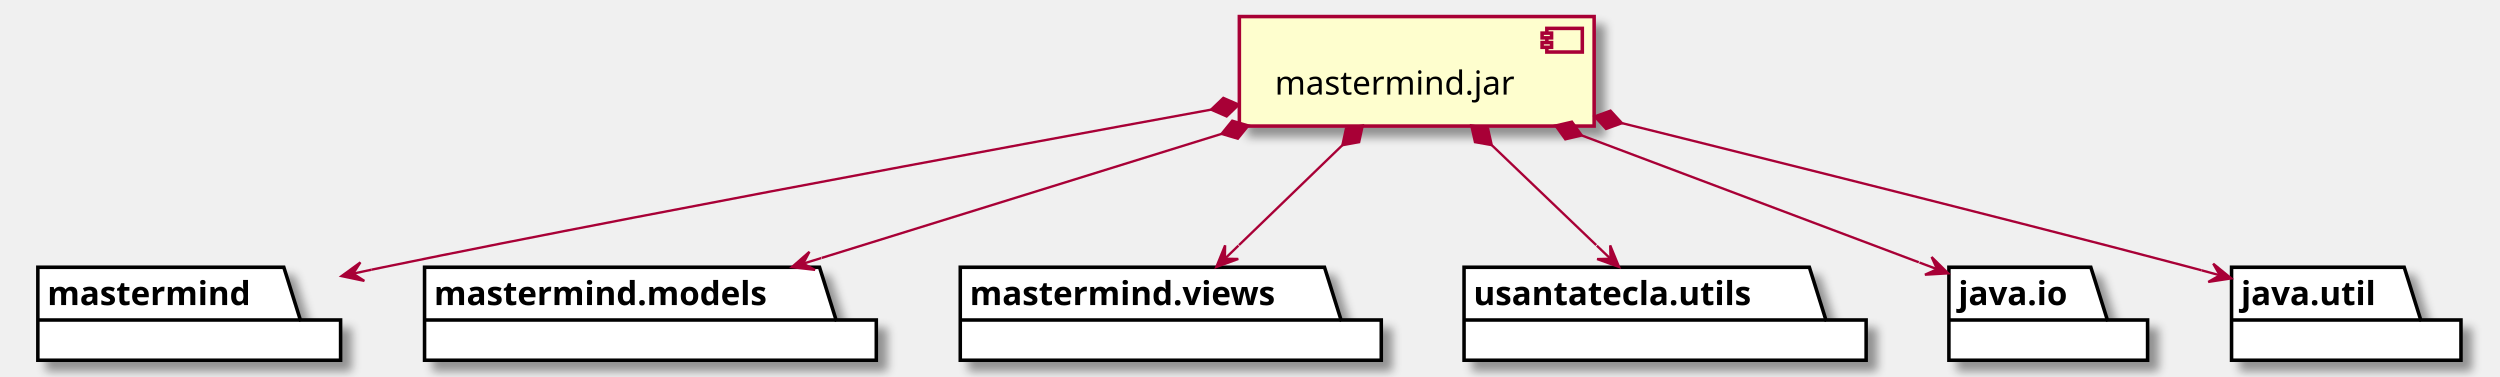
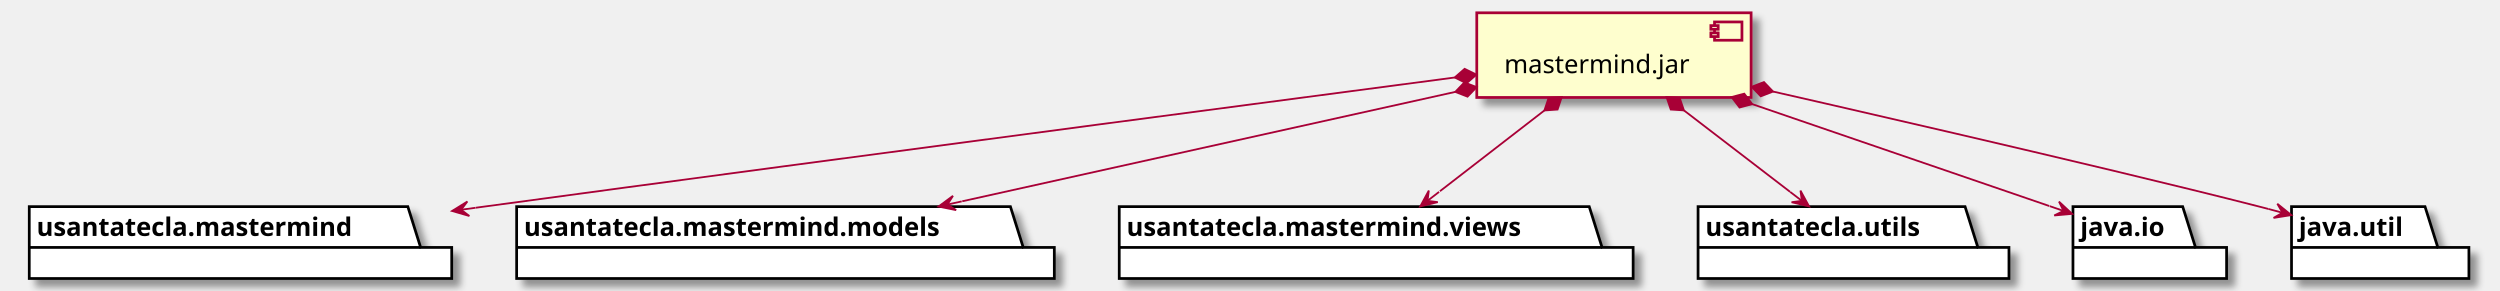
- <svg xmlns="http://www.w3.org/2000/svg" contentScriptType="application/ecmascript" contentStyleType="text/css" height="159px" preserveAspectRatio="none" style="width:1057px;height:159px;" version="1.1" viewBox="0 0 1057 159" width="1057px" zoomAndPan="magnify">
+ <svg xmlns="http://www.w3.org/2000/svg" contentScriptType="application/ecmascript" contentStyleType="text/css" height="159px" preserveAspectRatio="none" style="width:1367px;height:159px;" version="1.1" viewBox="0 0 1367 159" width="1367px" zoomAndPan="magnify">
  <defs>
-     <filter height="300%" id="fixfwmpi9he7n" width="300%" x="-1" y="-1">
+     <filter height="300%" id="f1e3bzf009q2x7" width="300%" x="-1" y="-1">
      <feGaussianBlur result="blurOut" stdDeviation="2.0" />
      <feColorMatrix in="blurOut" result="blurOut2" type="matrix" values="0 0 0 0 0 0 0 0 0 0 0 0 0 0 0 0 0 0 .4 0" />
      <feOffset dx="4.0" dy="4.0" in="blurOut2" result="blurOut3" />
      <feBlend in="SourceGraphic" in2="blurOut3" mode="normal" />
    </filter>
  </defs>
  <g>
-     <polygon fill="#FFFFFF" filter="url(#fixfwmpi9he7n)" points="16,113,120,113,127,135.297,144,135.297,144,152.297,16,152.297,16,113" style="stroke: #000000; stroke-width: 1.5;" />
-     <line style="stroke: #000000; stroke-width: 1.5;" x1="16" x2="127" y1="135.297" y2="135.297" />
-     <text fill="#000000" font-family="sans-serif" font-size="14" font-weight="bold" lengthAdjust="spacingAndGlyphs" textLength="98" x="20" y="128.995">mastermind</text>
-     <polygon fill="#FFFFFF" filter="url(#fixfwmpi9he7n)" points="179.5,113,346.5,113,353.5,135.297,370.5,135.297,370.5,152.297,179.5,152.297,179.5,113" style="stroke: #000000; stroke-width: 1.5;" />
-     <line style="stroke: #000000; stroke-width: 1.5;" x1="179.5" x2="353.5" y1="135.297" y2="135.297" />
-     <text fill="#000000" font-family="sans-serif" font-size="14" font-weight="bold" lengthAdjust="spacingAndGlyphs" textLength="161" x="183.5" y="128.995">mastermind.models</text>
-     <polygon fill="#FFFFFF" filter="url(#fixfwmpi9he7n)" points="406,113,560,113,567,135.297,584,135.297,584,152.297,406,152.297,406,113" style="stroke: #000000; stroke-width: 1.5;" />
-     <line style="stroke: #000000; stroke-width: 1.5;" x1="406" x2="567" y1="135.297" y2="135.297" />
-     <text fill="#000000" font-family="sans-serif" font-size="14" font-weight="bold" lengthAdjust="spacingAndGlyphs" textLength="148" x="410" y="128.995">mastermind.views</text>
-     <polygon fill="#FFFFFF" filter="url(#fixfwmpi9he7n)" points="619,113,765,113,772,135.297,789,135.297,789,152.297,619,152.297,619,113" style="stroke: #000000; stroke-width: 1.5;" />
-     <line style="stroke: #000000; stroke-width: 1.5;" x1="619" x2="772" y1="135.297" y2="135.297" />
-     <text fill="#000000" font-family="sans-serif" font-size="14" font-weight="bold" lengthAdjust="spacingAndGlyphs" textLength="140" x="623" y="128.995">usantatecla.utils</text>
-     <polygon fill="#FFFFFF" filter="url(#fixfwmpi9he7n)" points="824,113,884,113,891,135.297,908,135.297,908,152.297,824,152.297,824,113" style="stroke: #000000; stroke-width: 1.5;" />
-     <line style="stroke: #000000; stroke-width: 1.5;" x1="824" x2="891" y1="135.297" y2="135.297" />
-     <text fill="#000000" font-family="sans-serif" font-size="14" font-weight="bold" lengthAdjust="spacingAndGlyphs" textLength="54" x="828" y="128.995">java.io</text>
-     <polygon fill="#FFFFFF" filter="url(#fixfwmpi9he7n)" points="943.5,113,1016.5,113,1023.5,135.297,1040.5,135.297,1040.5,152.297,943.5,152.297,943.5,113" style="stroke: #000000; stroke-width: 1.5;" />
-     <line style="stroke: #000000; stroke-width: 1.5;" x1="943.5" x2="1023.5" y1="135.297" y2="135.297" />
-     <text fill="#000000" font-family="sans-serif" font-size="14" font-weight="bold" lengthAdjust="spacingAndGlyphs" textLength="67" x="947.5" y="128.995">java.util</text>
-     <rect fill="#FEFECE" filter="url(#fixfwmpi9he7n)" height="46.297" style="stroke: #A80036; stroke-width: 1.5;" width="150" x="524" y="7" />
-     <rect fill="#FEFECE" height="10" style="stroke: #A80036; stroke-width: 1.5;" width="15" x="654" y="12" />
-     <rect fill="#FEFECE" height="2" style="stroke: #A80036; stroke-width: 1.5;" width="4" x="652" y="14" />
-     <rect fill="#FEFECE" height="2" style="stroke: #A80036; stroke-width: 1.5;" width="4" x="652" y="18" />
-     <text fill="#000000" font-family="sans-serif" font-size="14" lengthAdjust="spacingAndGlyphs" textLength="110" x="539" y="39.995">mastermind.jar</text>
-     <path d="M512.017,46.359 C512.017,46.359 282.565,88.097 162,113 C160.392,113.332 158.767,113.671 157.13,114.015 " fill="none" id="jar-mastermind" style="stroke: #A80036; stroke-width: 1.0;" />
-     <polygon fill="#A80036" points="144.41,116.736,154.048,118.764,149.299,115.69,152.374,110.941,144.41,116.736" style="stroke: #A80036; stroke-width: 1.0;" />
-     <line style="stroke: #A80036; stroke-width: 1.0;" x1="149.299" x2="157.122" y1="115.69" y2="114.016" />
-     <polygon fill="#A80036" points="523.83,44.247,517.22,41.366,512.017,46.359,518.628,49.241,523.83,44.247" style="stroke: #A80036; stroke-width: 1.0;" />
-     <path d="M516.436,56.61 C516.436,56.61 397.159,93.608 347.403,109.042 " fill="none" id="jar-mastermind.models" style="stroke: #A80036; stroke-width: 1.0;" />
-     <polygon fill="#A80036" points="334.803,112.95,344.584,114.104,339.579,111.469,342.214,106.463,334.803,112.95" style="stroke: #A80036; stroke-width: 1.0;" />
-     <line style="stroke: #A80036; stroke-width: 1.0;" x1="339.579" x2="347.22" y1="111.469" y2="109.098" />
-     <polygon fill="#A80036" points="527.897,53.055,520.981,51.012,516.436,56.61,523.351,58.653,527.897,53.055" style="stroke: #A80036; stroke-width: 1.0;" />
-     <path d="M567.547,61.394 C567.547,61.394 537.096,90.821 523.846,103.625 " fill="none" id="jar-mastermind.views" style="stroke: #A80036; stroke-width: 1.0;" />
-     <polygon fill="#A80036" points="514.281,112.868,523.533,109.49,517.876,109.393,517.973,103.737,514.281,112.868" style="stroke: #A80036; stroke-width: 1.0;" />
-     <line style="stroke: #A80036; stroke-width: 1.0;" x1="517.876" x2="523.629" y1="109.393" y2="103.834" />
-     <polygon fill="#A80036" points="576.177,53.055,569.083,54.348,567.547,61.394,574.642,60.101,576.177,53.055" style="stroke: #A80036; stroke-width: 1.0;" />
-     <path d="M630.712,61.352 C630.712,61.352 661.499,90.821 674.877,103.625 " fill="none" id="jar-usantatecla.utils" style="stroke: #A80036; stroke-width: 1.0;" />
-     <polygon fill="#A80036" points="684.534,112.868,680.798,103.755,680.922,109.411,675.266,109.535,684.534,112.868" style="stroke: #A80036; stroke-width: 1.0;" />
-     <line style="stroke: #A80036; stroke-width: 1.0;" x1="680.922" x2="675.142" y1="109.411" y2="103.879" />
-     <polygon fill="#A80036" points="622.043,53.055,623.612,60.094,630.712,61.352,629.143,54.314,622.043,53.055" style="stroke: #A80036; stroke-width: 1.0;" />
-     <path d="M668.825,57.283 C668.825,57.283 770.454,95.536 811.281,110.903 " fill="none" id="jar-java.io" style="stroke: #A80036; stroke-width: 1.0;" />
-     <polygon fill="#A80036" points="823.697,115.577,816.683,108.662,819.018,113.815,813.865,116.15,823.697,115.577" style="stroke: #A80036; stroke-width: 1.0;" />
-     <line style="stroke: #A80036; stroke-width: 1.0;" x1="819.018" x2="811.53" y1="113.815" y2="110.997" />
-     <polygon fill="#A80036" points="657.594,53.055,661.8,58.913,668.825,57.283,664.619,51.425,657.594,53.055" style="stroke: #A80036; stroke-width: 1.0;" />
-     <path d="M685.81,52.078 C685.81,52.078 845.257,91.564 926,113 C927.585,113.421 929.191,113.85 930.81,114.285 " fill="none" id="jar-java.util" style="stroke: #A80036; stroke-width: 1.0;" />
-     <polygon fill="#A80036" points="943.383,117.709,935.75,111.484,938.559,116.395,933.648,119.203,943.383,117.709" style="stroke: #A80036; stroke-width: 1.0;" />
-     <line style="stroke: #A80036; stroke-width: 1.0;" x1="938.559" x2="930.84" y1="116.395" y2="114.293" />
-     <polygon fill="#A80036" points="674.155,49.222,679.03,54.535,685.81,52.078,680.935,46.765,674.155,49.222" style="stroke: #A80036; stroke-width: 1.0;" />
+     <polygon fill="#FFFFFF" filter="url(#f1e3bzf009q2x7)" points="16,113,223,113,230,135.297,247,135.297,247,152.297,16,152.297,16,113" style="stroke:#000000;stroke-width:1.5;" />
+     <line style="stroke:#000000;stroke-width:1.5;" x1="16" x2="230" y1="135.297" y2="135.297" />
+     <text fill="#000000" font-family="sans-serif" font-size="14" font-weight="bold" lengthAdjust="spacingAndGlyphs" textLength="201" x="20" y="128.995">usantatecla.mastermind</text>
+     <polygon fill="#FFFFFF" filter="url(#f1e3bzf009q2x7)" points="282.5,113,552.5,113,559.5,135.297,576.5,135.297,576.5,152.297,282.5,152.297,282.5,113" style="stroke:#000000;stroke-width:1.5;" />
+     <line style="stroke:#000000;stroke-width:1.5;" x1="282.5" x2="559.5" y1="135.297" y2="135.297" />
+     <text fill="#000000" font-family="sans-serif" font-size="14" font-weight="bold" lengthAdjust="spacingAndGlyphs" textLength="264" x="286.5" y="128.995">usantatecla.mastermind.models</text>
+     <polygon fill="#FFFFFF" filter="url(#f1e3bzf009q2x7)" points="612,113,869,113,876,135.297,893,135.297,893,152.297,612,152.297,612,113" style="stroke:#000000;stroke-width:1.5;" />
+     <line style="stroke:#000000;stroke-width:1.5;" x1="612" x2="876" y1="135.297" y2="135.297" />
+     <text fill="#000000" font-family="sans-serif" font-size="14" font-weight="bold" lengthAdjust="spacingAndGlyphs" textLength="251" x="616" y="128.995">usantatecla.mastermind.views</text>
+     <polygon fill="#FFFFFF" filter="url(#f1e3bzf009q2x7)" points="928.5,113,1074.5,113,1081.5,135.297,1098.5,135.297,1098.5,152.297,928.5,152.297,928.5,113" style="stroke:#000000;stroke-width:1.5;" />
+     <line style="stroke:#000000;stroke-width:1.5;" x1="928.5" x2="1081.5" y1="135.297" y2="135.297" />
+     <text fill="#000000" font-family="sans-serif" font-size="14" font-weight="bold" lengthAdjust="spacingAndGlyphs" textLength="140" x="932.5" y="128.995">usantatecla.utils</text>
+     <polygon fill="#FFFFFF" filter="url(#f1e3bzf009q2x7)" points="1133.5,113,1193.5,113,1200.5,135.297,1217.5,135.297,1217.5,152.297,1133.5,152.297,1133.5,113" style="stroke:#000000;stroke-width:1.5;" />
+     <line style="stroke:#000000;stroke-width:1.5;" x1="1133.5" x2="1200.5" y1="135.297" y2="135.297" />
+     <text fill="#000000" font-family="sans-serif" font-size="14" font-weight="bold" lengthAdjust="spacingAndGlyphs" textLength="54" x="1137.5" y="128.995">java.io</text>
+     <polygon fill="#FFFFFF" filter="url(#f1e3bzf009q2x7)" points="1253,113,1326,113,1333,135.297,1350,135.297,1350,152.297,1253,152.297,1253,113" style="stroke:#000000;stroke-width:1.5;" />
+     <line style="stroke:#000000;stroke-width:1.5;" x1="1253" x2="1333" y1="135.297" y2="135.297" />
+     <text fill="#000000" font-family="sans-serif" font-size="14" font-weight="bold" lengthAdjust="spacingAndGlyphs" textLength="67" x="1257" y="128.995">java.util</text>
+     <rect fill="#FEFECE" filter="url(#f1e3bzf009q2x7)" height="46.297" style="stroke:#A80036;stroke-width:1.5;" width="150" x="807.5" y="7" />
+     <rect fill="#FEFECE" height="10" style="stroke:#A80036;stroke-width:1.5;" width="15" x="937.5" y="12" />
+     <rect fill="#FEFECE" height="2" style="stroke:#A80036;stroke-width:1.5;" width="4" x="935.5" y="14" />
+     <rect fill="#FEFECE" height="2" style="stroke:#A80036;stroke-width:1.5;" width="4" x="935.5" y="18" />
+     <text fill="#000000" font-family="sans-serif" font-size="14" lengthAdjust="spacingAndGlyphs" textLength="110" x="822.5" y="39.995">mastermind.jar</text>
+     <path d="M795.428,42.378 C795.428,42.378 453.152,87.364 264.5,113 C263.085,113.192 261.662,113.386 260.231,113.581 " fill="none" id="jar-usantatecla.mastermind" style="stroke:#A80036;stroke-width:1.0;" />
+     <polygon fill="#A80036" points="247.194,115.363,256.653,118.106,252.148,114.685,255.569,110.18,247.194,115.363" style="stroke:#A80036;stroke-width:1.0;" />
+     <line style="stroke:#A80036;stroke-width:1.0;" x1="252.148" x2="260.075" y1="114.685" y2="113.602" />
+     <polygon fill="#A80036" points="807.326,40.819,800.857,37.632,795.428,42.378,801.896,45.564,807.326,40.819" style="stroke:#A80036;stroke-width:1.0;" />
+     <path d="M795.727,50.251 C795.727,50.251 605.755,92.397 526.152,110.057 " fill="none" id="jar-usantatecla.mastermind.models" style="stroke:#A80036;stroke-width:1.0;" />
+     <polygon fill="#A80036" points="513.17,112.937,522.823,114.893,518.051,111.854,521.09,107.083,513.17,112.937" style="stroke:#A80036;stroke-width:1.0;" />
+     <line style="stroke:#A80036;stroke-width:1.0;" x1="518.051" x2="525.861" y1="111.854" y2="110.122" />
+     <polygon fill="#A80036" points="807.442,47.652,800.718,45.047,795.727,50.251,802.451,52.857,807.442,47.652" style="stroke:#A80036;stroke-width:1.0;" />
+     <path d="M844.477,60.395 C844.477,60.395 804.648,91.186 787.363,104.548 " fill="none" id="jar-usantatecla.mastermind.views" style="stroke:#A80036;stroke-width:1.0;" />
+     <polygon fill="#A80036" points="776.601,112.868,786.168,110.528,780.557,109.81,781.275,104.199,776.601,112.868" style="stroke:#A80036;stroke-width:1.0;" />
+     <line style="stroke:#A80036;stroke-width:1.0;" x1="780.557" x2="786.886" y1="109.81" y2="104.917" />
+     <polygon fill="#A80036" points="853.971,53.055,846.778,53.56,844.477,60.395,851.671,59.89,853.971,53.055" style="stroke:#A80036;stroke-width:1.0;" />
+     <path d="M920.77,60.359 C920.77,60.359 961.216,91.389 978.816,104.891 " fill="none" id="jar-usantatecla.utils" style="stroke:#A80036;stroke-width:1.0;" />
+     <polygon fill="#A80036" points="989.214,112.868,984.508,104.216,985.247,109.825,979.639,110.564,989.214,112.868" style="stroke:#A80036;stroke-width:1.0;" />
+     <line style="stroke:#A80036;stroke-width:1.0;" x1="985.247" x2="978.899" y1="109.825" y2="104.955" />
+     <polygon fill="#A80036" points="911.249,53.055,913.575,59.881,920.77,60.359,918.444,53.534,911.249,53.055" style="stroke:#A80036;stroke-width:1.0;" />
+     <path d="M958.151,56.948 C958.151,56.948 1075.07,97.052 1120.51,112.639 " fill="none" id="jar-java.io" style="stroke:#A80036;stroke-width:1.0;" />
+     <polygon fill="#A80036" points="1133.07,116.947,1125.853,110.245,1128.34,115.326,1123.259,117.813,1133.07,116.947" style="stroke:#A80036;stroke-width:1.0;" />
+     <line style="stroke:#A80036;stroke-width:1.0;" x1="1128.34" x2="1120.775" y1="115.326" y2="112.729" />
+     <polygon fill="#A80036" points="946.8,53.055,951.178,58.785,958.151,56.948,953.773,51.218,946.8,53.055" style="stroke:#A80036;stroke-width:1.0;" />
+     <path d="M969.511,50.067 C969.511,50.067 1145.7,89.998 1235.5,113 C1237.09,113.407 1238.7,113.824 1240.32,114.248 " fill="none" id="jar-java.util" style="stroke:#A80036;stroke-width:1.0;" />
+     <polygon fill="#A80036" points="1252.91,117.612,1245.248,111.424,1248.08,116.321,1243.182,119.152,1252.91,117.612" style="stroke:#A80036;stroke-width:1.0;" />
+     <line style="stroke:#A80036;stroke-width:1.0;" x1="1248.08" x2="1240.345" y1="116.321" y2="114.256" />
+     <polygon fill="#A80036" points="957.798,47.46,962.786,52.668,969.511,50.067,964.524,44.859,957.798,47.46" style="stroke:#A80036;stroke-width:1.0;" />
  </g>
</svg>
